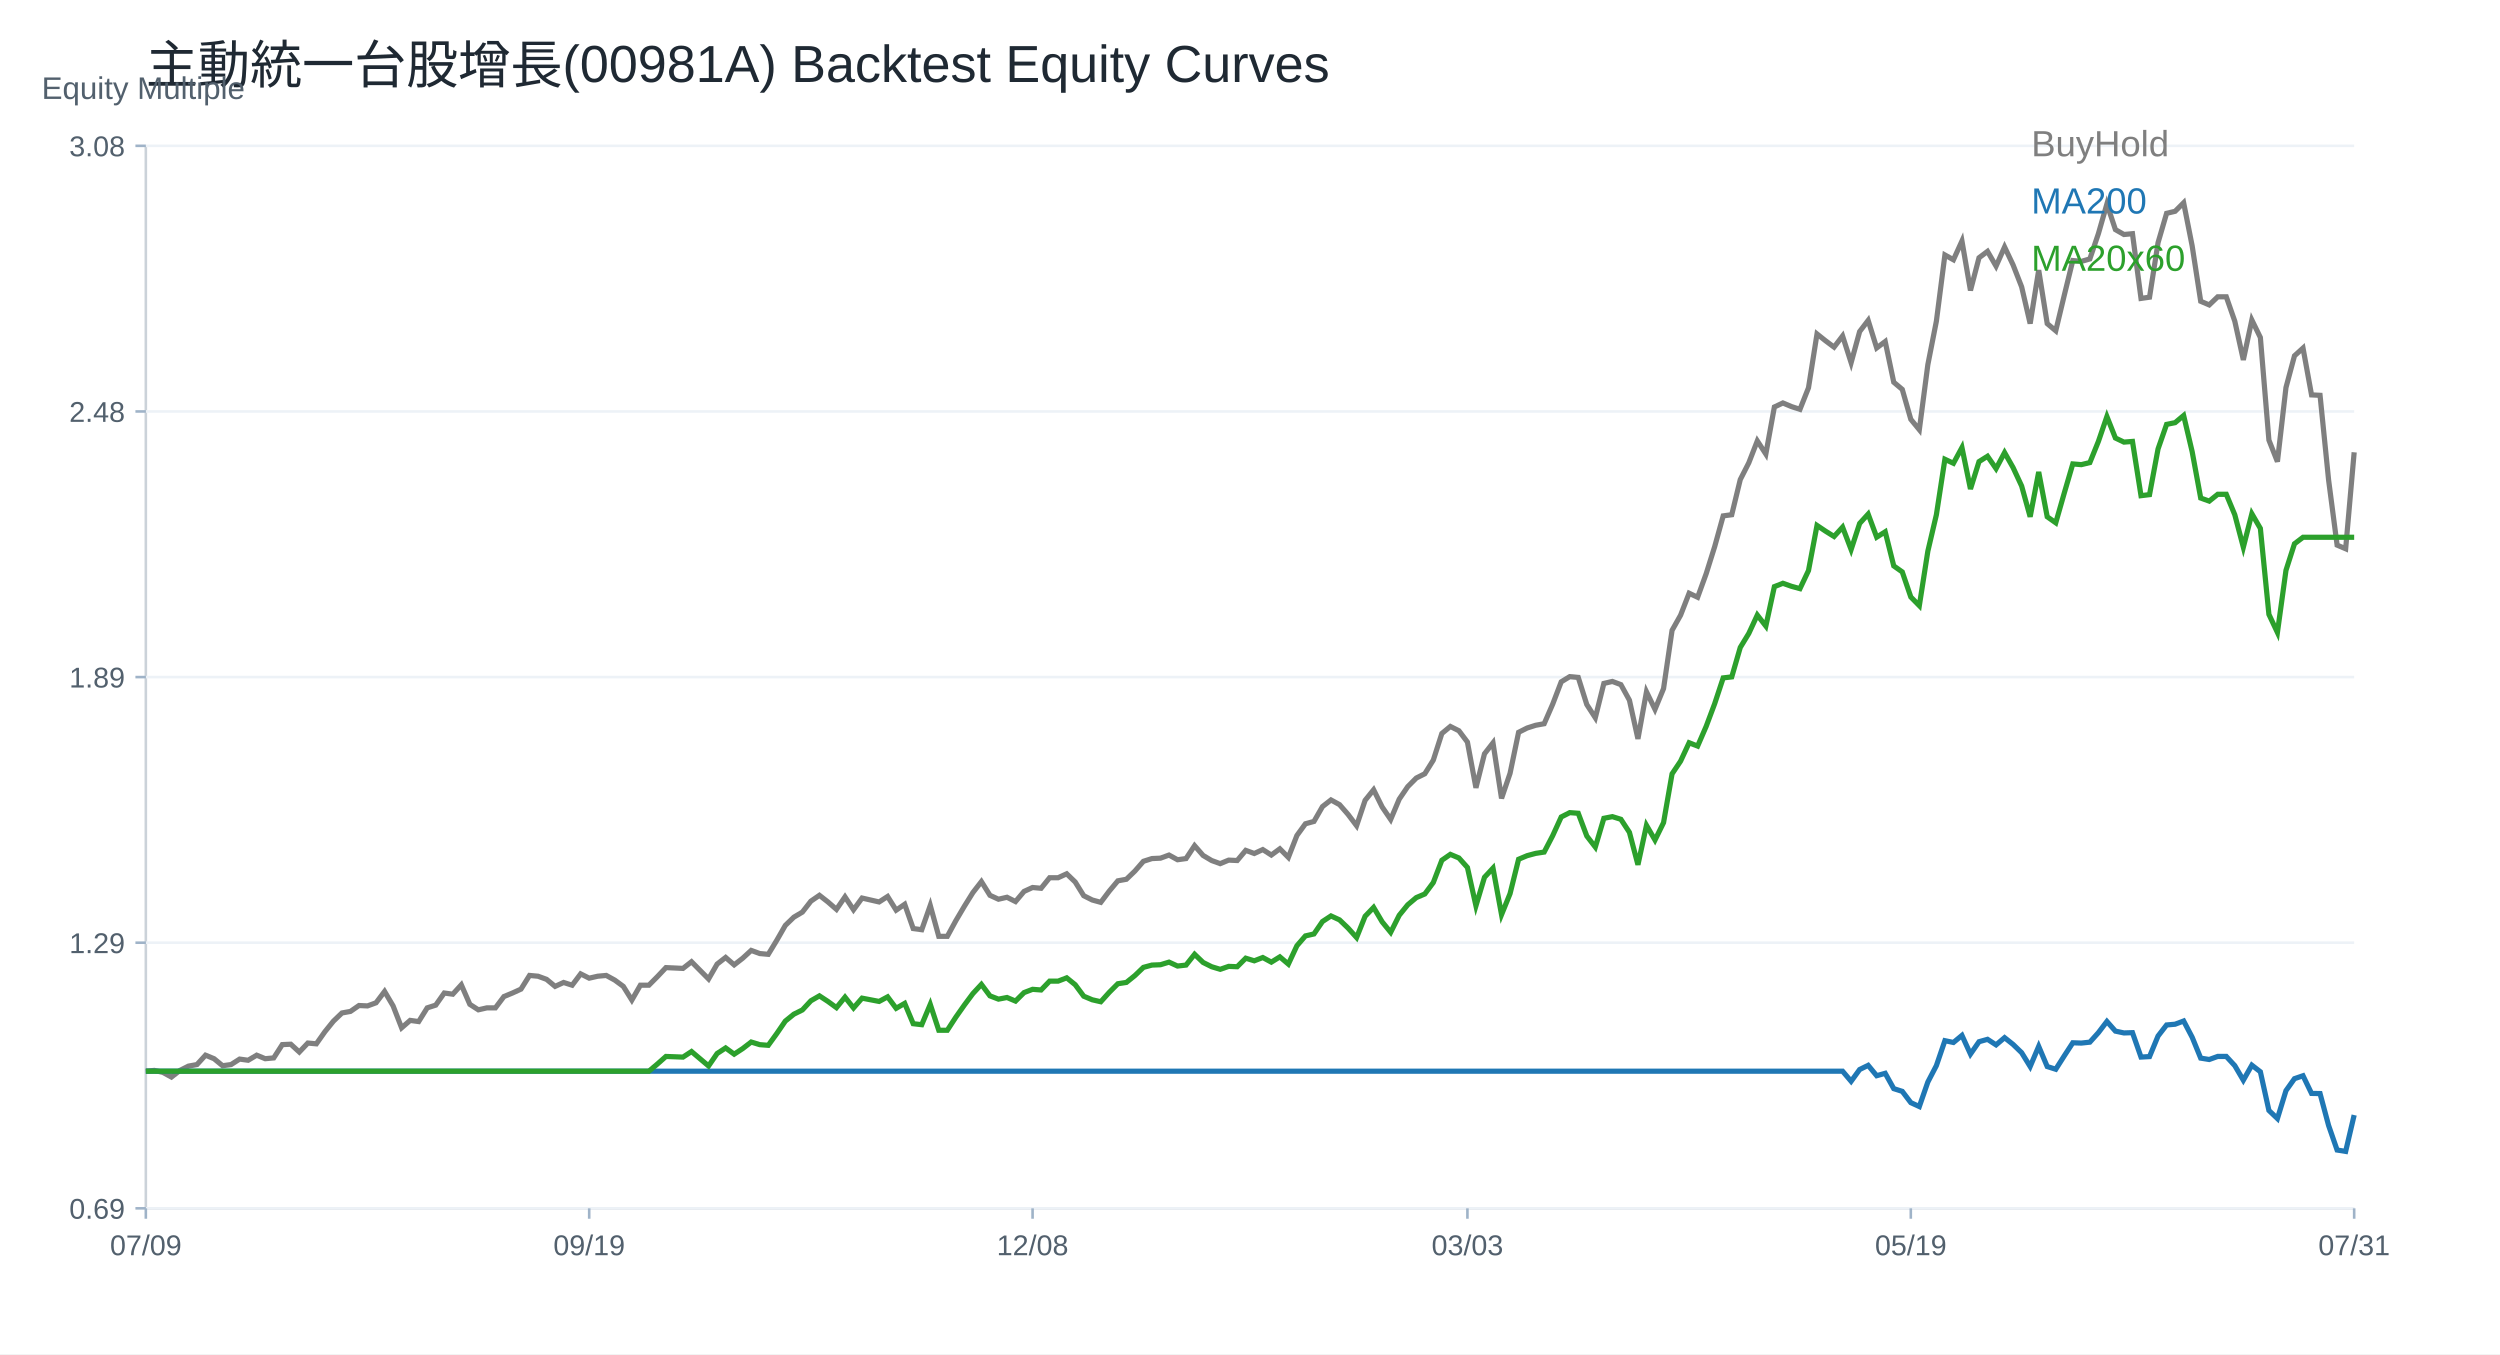
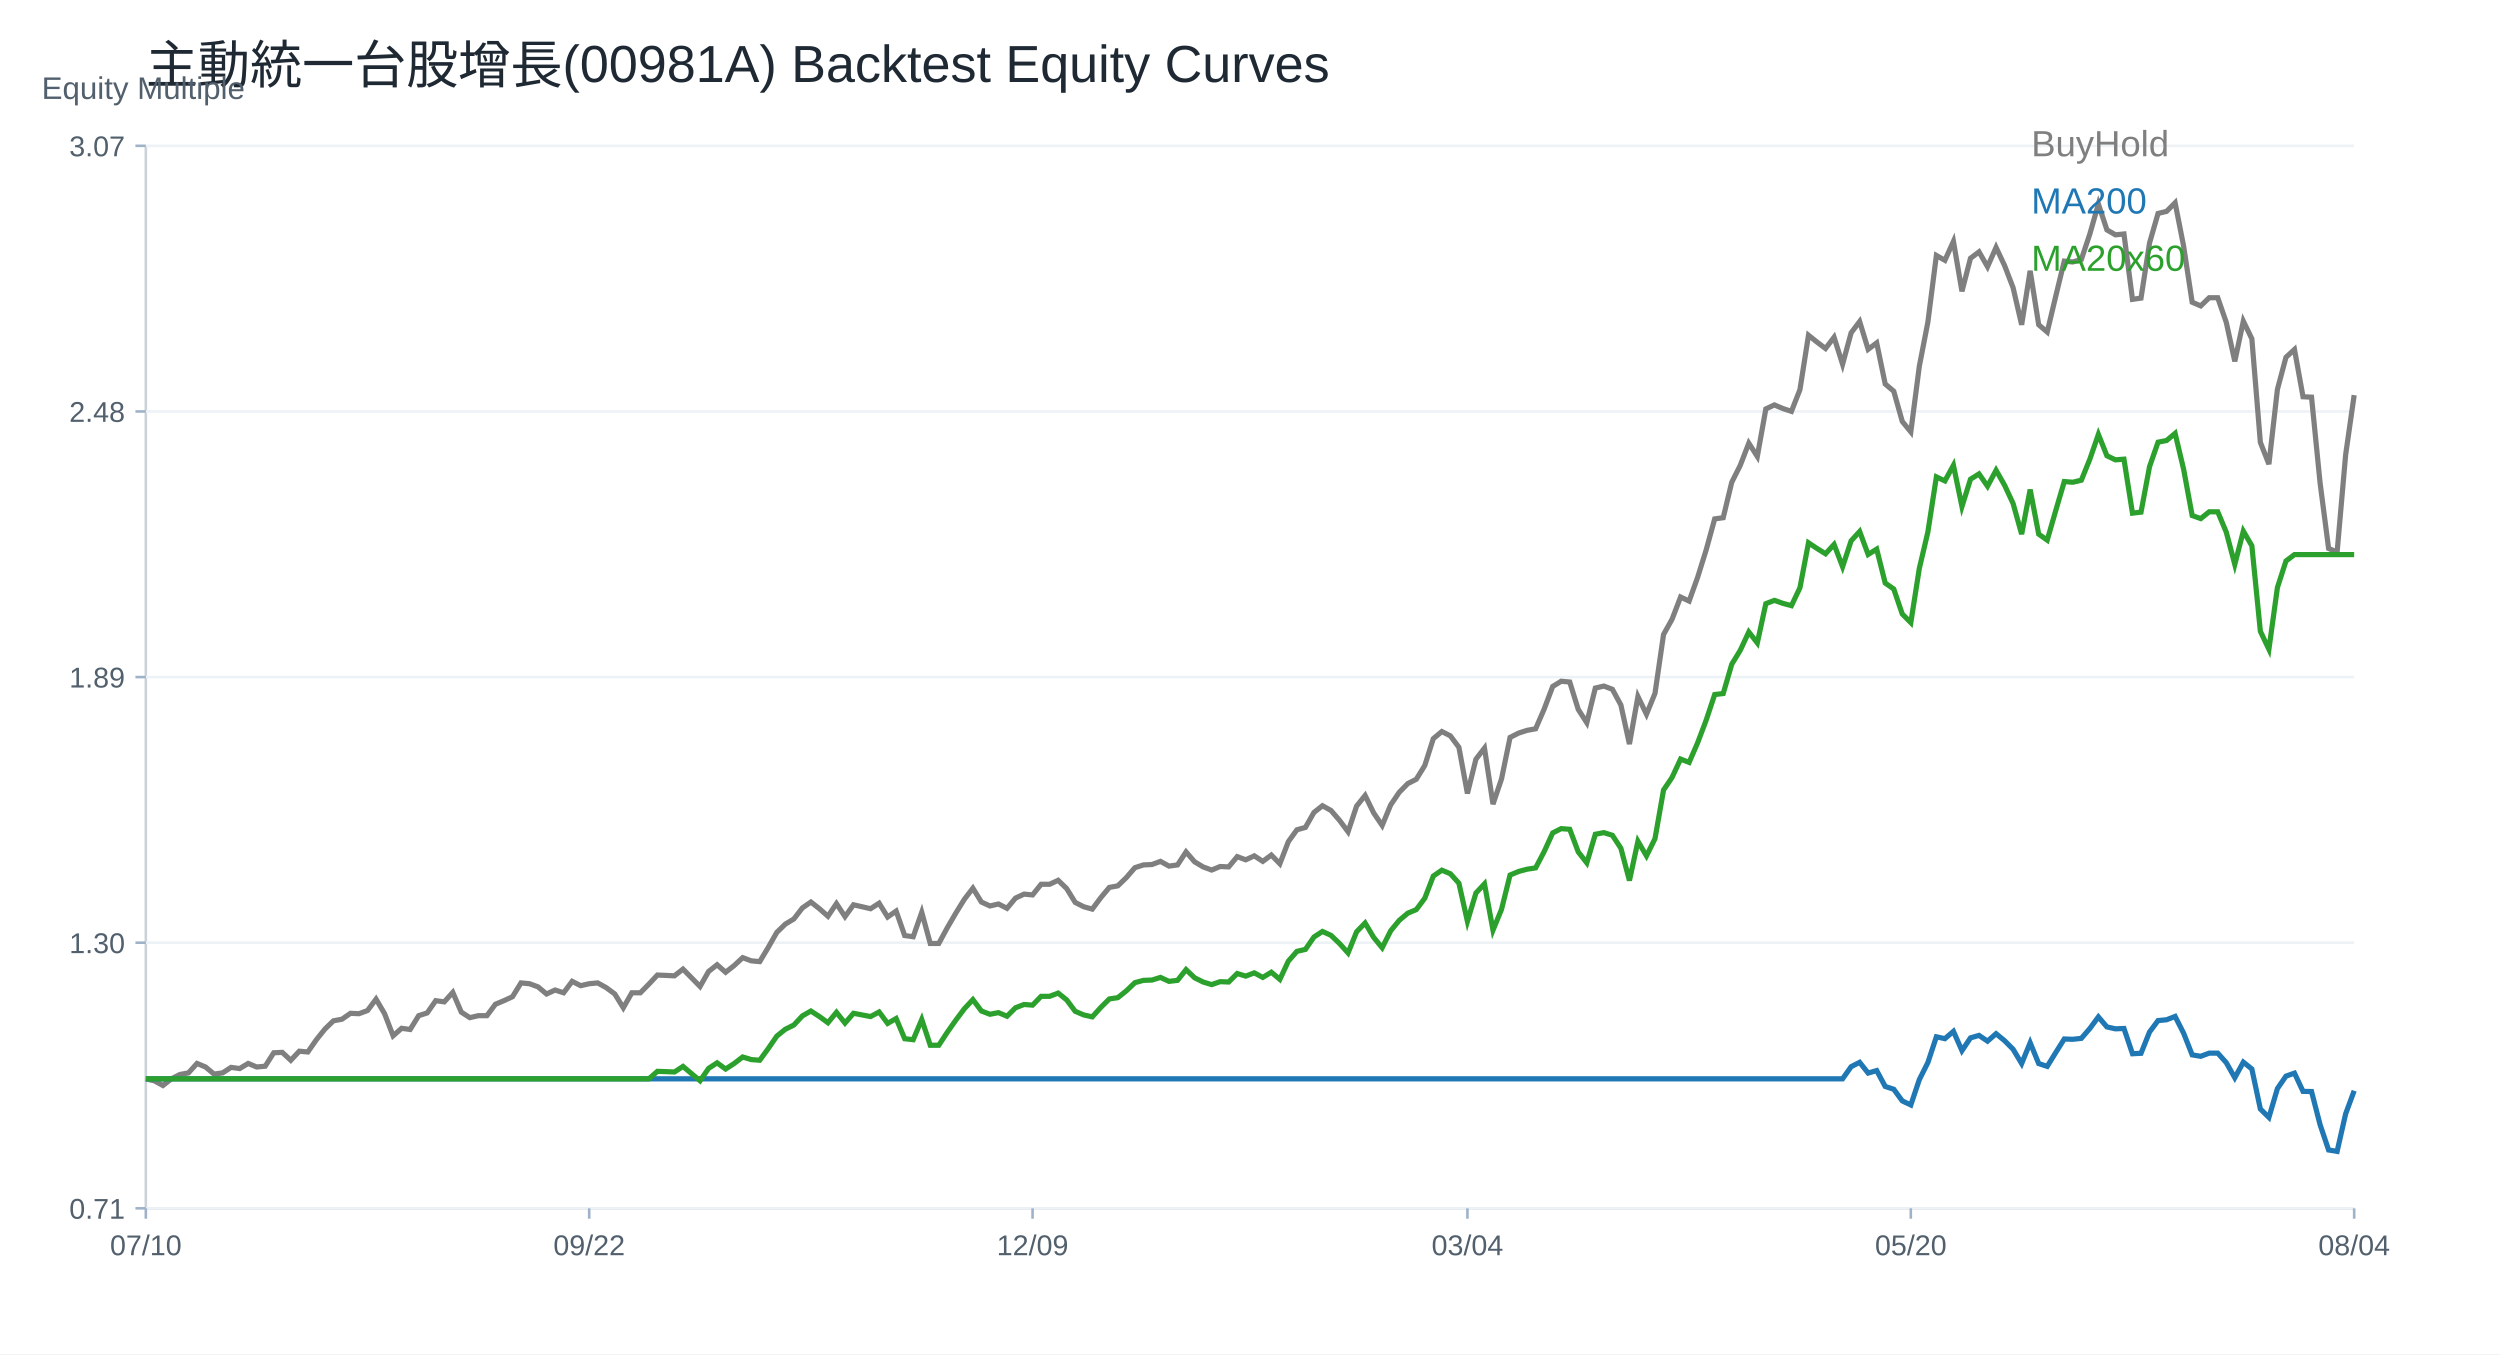
<svg xmlns="http://www.w3.org/2000/svg" width="960" height="520" viewBox="0 0 960 520">
  <rect width="100%" height="100%" fill="white" />
  <text x="56.00" y="32.00" font-size="20" font-family="Arial" fill="#1f2933" text-anchor="start">主動統一台股增長(00981A) Backtest Equity Curves</text>
  <line x1="56" y1="464" x2="904" y2="464" stroke="#cbd2d9" />
  <line x1="56" y1="56" x2="56" y2="464" stroke="#cbd2d9" />
  <text x="16.00" y="38.00" font-size="12" font-family="Arial" fill="#52606d" text-anchor="start">Equity Multiple</text>
  <line x1="56" y1="464.00" x2="904" y2="464.00" stroke="#edf2f7" />
  <line x1="52" y1="464.00" x2="56" y2="464.00" stroke="#9fb3c8" />
-   <text x="48.00" y="468.00" font-size="11" font-family="Arial" fill="#52606d" text-anchor="end">0.69</text>
+   <text x="48.00" y="468.00" font-size="11" font-family="Arial" fill="#52606d" text-anchor="end">0.71</text>
  <line x1="56" y1="362.00" x2="904" y2="362.00" stroke="#edf2f7" />
  <line x1="52" y1="362.00" x2="56" y2="362.00" stroke="#9fb3c8" />
-   <text x="48.00" y="366.00" font-size="11" font-family="Arial" fill="#52606d" text-anchor="end">1.29</text>
+   <text x="48.00" y="366.00" font-size="11" font-family="Arial" fill="#52606d" text-anchor="end">1.30</text>
  <line x1="56" y1="260.00" x2="904" y2="260.00" stroke="#edf2f7" />
  <line x1="52" y1="260.00" x2="56" y2="260.00" stroke="#9fb3c8" />
  <text x="48.00" y="264.00" font-size="11" font-family="Arial" fill="#52606d" text-anchor="end">1.89</text>
  <line x1="56" y1="158.00" x2="904" y2="158.00" stroke="#edf2f7" />
  <line x1="52" y1="158.00" x2="56" y2="158.00" stroke="#9fb3c8" />
  <text x="48.00" y="162.00" font-size="11" font-family="Arial" fill="#52606d" text-anchor="end">2.48</text>
  <line x1="56" y1="56.00" x2="904" y2="56.00" stroke="#edf2f7" />
  <line x1="52" y1="56.00" x2="56" y2="56.00" stroke="#9fb3c8" />
-   <text x="48.00" y="60.00" font-size="11" font-family="Arial" fill="#52606d" text-anchor="end">3.08</text>
+   <text x="48.00" y="60.00" font-size="11" font-family="Arial" fill="#52606d" text-anchor="end">3.07</text>
  <line x1="56.00" y1="464" x2="56.00" y2="468" stroke="#9fb3c8" />
-   <text x="56.00" y="482.00" font-size="11" font-family="Arial" fill="#52606d" text-anchor="middle">07/09</text>
+   <text x="56.00" y="482.00" font-size="11" font-family="Arial" fill="#52606d" text-anchor="middle">07/10</text>
  <line x1="226.25" y1="464" x2="226.25" y2="468" stroke="#9fb3c8" />
-   <text x="226.25" y="482.00" font-size="11" font-family="Arial" fill="#52606d" text-anchor="middle">09/19</text>
+   <text x="226.25" y="482.00" font-size="11" font-family="Arial" fill="#52606d" text-anchor="middle">09/22</text>
  <line x1="396.51" y1="464" x2="396.51" y2="468" stroke="#9fb3c8" />
-   <text x="396.51" y="482.00" font-size="11" font-family="Arial" fill="#52606d" text-anchor="middle">12/08</text>
+   <text x="396.51" y="482.00" font-size="11" font-family="Arial" fill="#52606d" text-anchor="middle">12/09</text>
  <line x1="563.49" y1="464" x2="563.49" y2="468" stroke="#9fb3c8" />
-   <text x="563.49" y="482.00" font-size="11" font-family="Arial" fill="#52606d" text-anchor="middle">03/03</text>
+   <text x="563.49" y="482.00" font-size="11" font-family="Arial" fill="#52606d" text-anchor="middle">03/04</text>
  <line x1="733.75" y1="464" x2="733.75" y2="468" stroke="#9fb3c8" />
-   <text x="733.75" y="482.00" font-size="11" font-family="Arial" fill="#52606d" text-anchor="middle">05/19</text>
+   <text x="733.75" y="482.00" font-size="11" font-family="Arial" fill="#52606d" text-anchor="middle">05/20</text>
  <line x1="904.00" y1="464" x2="904.00" y2="468" stroke="#9fb3c8" />
-   <text x="904.00" y="482.00" font-size="11" font-family="Arial" fill="#52606d" text-anchor="middle">07/31</text>
-   <polyline fill="none" stroke="#7f7f7f" stroke-width="2" points="56.00,411.34 59.27,411.04 62.55,411.79 65.82,413.59 69.10,411.04 72.37,409.39 75.64,408.79 78.92,405.19 82.19,406.54 85.47,409.24 88.74,408.79 92.02,406.69 95.29,407.14 98.56,405.19 101.84,406.54 105.11,406.24 108.39,401.13 111.66,400.98 114.93,403.98 118.21,400.53 121.48,400.83 124.76,396.18 128.03,392.13 131.31,388.98 134.58,388.38 137.85,386.12 141.13,386.27 144.40,385.07 147.68,380.72 150.95,386.27 154.22,394.68 157.50,391.83 160.77,392.28 164.05,387.02 167.32,385.97 170.59,381.32 173.87,381.77 177.14,378.17 180.42,385.67 183.69,387.77 186.97,387.02 190.24,387.02 193.51,382.67 196.79,381.32 200.06,379.82 203.34,374.57 206.61,374.87 209.88,376.07 213.16,378.77 216.43,377.27 219.71,378.32 222.98,373.97 226.25,375.62 229.53,374.87 232.80,374.57 236.08,376.37 239.35,378.77 242.63,384.02 245.90,378.32 249.17,378.32 252.45,375.02 255.72,371.56 259.00,371.71 262.27,371.87 265.54,369.31 268.82,372.62 272.09,375.92 275.37,370.21 278.64,367.66 281.92,370.51 285.19,367.96 288.46,364.96 291.74,366.16 295.01,366.46 298.29,361.06 301.56,355.36 304.83,352.20 308.11,350.25 311.38,346.05 314.66,343.80 317.93,346.35 321.20,349.20 324.48,344.40 327.75,349.35 331.03,344.85 334.30,345.60 337.58,346.35 340.85,344.25 344.12,349.50 347.40,347.25 350.67,356.56 353.95,357.01 357.22,347.70 360.49,359.56 363.77,359.56 367.04,353.55 370.32,348.00 373.59,342.75 376.86,338.54 380.14,343.80 383.41,345.30 386.69,344.55 389.96,346.20 393.24,342.30 396.51,340.80 399.78,341.10 403.06,337.04 406.33,337.04 409.61,335.54 412.88,338.69 416.15,343.95 419.43,345.60 422.70,346.50 425.98,342.15 429.25,338.24 432.53,337.64 435.80,334.49 439.07,330.74 442.35,329.69 445.62,329.54 448.90,328.34 452.17,330.14 455.44,329.69 458.72,324.74 461.99,328.49 465.27,330.44 468.54,331.64 471.81,330.29 475.09,330.44 478.36,326.54 481.64,327.74 484.91,326.24 488.19,328.34 491.46,325.94 494.73,329.24 498.01,320.83 501.28,316.33 504.56,315.43 507.83,309.73 511.10,307.18 514.38,308.98 517.65,312.73 520.93,317.08 524.20,307.33 527.47,303.27 530.75,309.88 534.02,314.68 537.30,306.88 540.57,302.07 543.85,298.77 547.12,297.12 550.39,291.87 553.67,281.66 556.94,278.96 560.22,280.61 563.49,284.96 566.76,302.52 570.04,289.46 573.31,285.26 576.59,306.58 579.86,296.97 583.14,281.21 586.41,279.56 589.68,278.51 592.96,277.91 596.23,270.40 599.51,261.82 602.78,259.83 606.05,260.14 609.33,270.55 612.60,275.61 615.88,262.44 619.15,261.67 622.42,262.90 625.70,268.87 628.97,283.73 632.25,265.65 635.52,272.39 638.80,264.43 642.07,242.06 645.34,236.24 648.62,227.81 651.89,229.35 655.17,220.31 658.44,209.89 661.71,198.10 664.99,197.64 668.26,184.16 671.54,177.72 674.81,169.30 678.08,174.35 681.36,156.28 684.63,154.74 687.91,156.12 691.18,157.19 694.46,148.92 697.73,128.24 701.00,130.85 704.28,133.30 707.55,129.01 710.83,139.27 714.10,127.32 717.37,123.03 720.65,133.60 723.92,131.15 727.20,146.78 730.47,149.53 733.75,161.02 737.02,165.01 740.29,140.04 743.57,123.34 746.84,97.91 750.12,99.75 753.39,92.55 756.66,111.54 759.94,98.98 763.21,96.53 766.49,102.20 769.76,94.85 773.03,101.74 776.31,110.16 779.58,124.26 782.86,103.73 786.13,124.26 789.41,127.02 792.68,113.38 795.95,100.05 799.23,100.37 802.50,99.43 805.78,89.74 809.05,78.33 812.32,88.17 815.60,90.05 818.87,89.74 822.15,114.59 825.42,114.12 828.69,93.18 831.97,81.92 835.24,81.14 838.52,77.86 841.79,94.43 845.07,115.69 848.34,117.09 851.61,113.97 854.89,113.97 858.16,123.35 861.44,138.20 864.71,122.88 867.98,129.60 871.26,168.99 874.53,177.28 877.81,148.83 881.08,136.63 884.36,133.66 887.63,151.64 890.90,151.80 894.18,184.31 897.45,209.32 900.73,210.73 904.00,173.68" />
+   <text x="904.00" y="482.00" font-size="11" font-family="Arial" fill="#52606d" text-anchor="middle">08/04</text>
+   <polyline fill="none" stroke="#7f7f7f" stroke-width="2" points="56.00,414.27 59.27,415.03 62.55,416.84 65.82,414.27 69.10,412.60 72.37,411.99 75.64,408.36 78.92,409.72 82.19,412.45 85.47,411.99 88.74,409.87 92.02,410.33 95.29,408.36 98.56,409.72 101.84,409.42 105.11,404.27 108.39,404.11 111.66,407.15 114.93,403.66 118.21,403.96 121.48,399.26 124.76,395.17 128.03,391.99 131.31,391.38 134.58,389.11 137.85,389.26 141.13,388.05 144.40,383.66 147.68,389.26 150.95,397.75 154.22,394.87 157.50,395.32 160.77,390.02 164.05,388.96 167.32,384.26 170.59,384.72 173.87,381.08 177.14,388.66 180.42,390.78 183.69,390.02 186.97,390.02 190.24,385.63 193.51,384.26 196.79,382.75 200.06,377.44 203.34,377.75 206.61,378.96 209.88,381.69 213.16,380.17 216.43,381.23 219.71,376.84 222.98,378.50 226.25,377.75 229.53,377.44 232.80,379.26 236.08,381.69 239.35,386.99 242.63,381.23 245.90,381.23 249.17,377.90 252.45,374.41 255.72,374.56 259.00,374.71 262.27,372.14 265.54,375.47 268.82,378.81 272.09,373.05 275.37,370.47 278.64,373.35 281.92,370.77 285.19,367.74 288.46,368.96 291.74,369.26 295.01,363.80 298.29,358.04 301.56,354.86 304.83,352.89 308.11,348.65 311.38,346.38 314.66,348.95 317.93,351.83 321.20,346.98 324.48,351.98 327.75,347.44 331.03,348.19 334.30,348.95 337.58,346.83 340.85,352.13 344.12,349.86 347.40,359.26 350.67,359.71 353.95,350.32 357.22,362.29 360.49,362.29 363.77,356.23 367.04,350.62 370.32,345.31 373.59,341.07 376.86,346.38 380.14,347.89 383.41,347.13 386.69,348.80 389.96,344.86 393.24,343.34 396.51,343.65 399.78,339.56 403.06,339.56 406.33,338.04 409.61,341.22 412.88,346.53 416.15,348.19 419.43,349.10 422.70,344.71 425.98,340.77 429.25,340.16 432.53,336.98 435.80,333.19 439.07,332.13 442.35,331.98 445.62,330.77 448.90,332.58 452.17,332.13 455.44,327.13 458.72,330.92 461.99,332.89 465.27,334.10 468.54,332.74 471.81,332.89 475.09,328.95 478.36,330.16 481.64,328.64 484.91,330.77 488.19,328.34 491.46,331.68 494.73,323.19 498.01,318.64 501.28,317.73 504.56,311.97 507.83,309.40 511.10,311.22 514.38,315.01 517.65,319.40 520.93,309.55 524.20,305.46 527.47,312.13 530.75,316.98 534.02,309.09 537.30,304.25 540.57,300.91 543.85,299.24 547.12,293.94 550.39,283.64 553.67,280.91 556.94,282.57 560.22,286.97 563.49,304.70 566.76,291.52 570.04,287.27 573.31,308.79 576.59,299.09 579.86,283.18 583.14,281.51 586.41,280.45 589.68,279.85 592.96,272.27 596.23,263.61 599.51,261.59 602.78,261.90 606.05,272.42 609.33,277.53 612.60,264.22 615.88,263.45 619.15,264.69 622.42,270.72 625.70,285.72 628.97,267.47 632.25,274.28 635.52,266.24 638.80,243.65 642.07,237.78 645.34,229.27 648.62,230.81 651.89,221.69 655.17,211.17 658.44,199.26 661.71,198.80 664.99,185.19 668.26,178.69 671.54,170.18 674.81,175.29 678.08,157.04 681.36,155.49 684.63,156.88 687.91,157.96 691.18,149.61 694.46,128.73 697.73,131.36 701.00,133.83 704.28,129.50 707.55,139.87 710.83,127.80 714.10,123.47 717.37,134.14 720.65,131.67 723.92,147.45 727.20,150.23 730.47,161.83 733.75,165.85 737.02,140.64 740.29,123.78 743.57,98.10 746.84,99.96 750.12,92.69 753.39,111.87 756.66,99.19 759.94,96.71 763.21,102.43 766.49,95.01 769.76,101.97 773.03,110.48 776.31,124.71 779.58,103.98 782.86,124.71 786.13,127.49 789.41,113.73 792.68,100.27 795.95,100.59 799.23,99.64 802.50,89.85 805.78,78.33 809.05,88.27 812.32,90.17 815.60,89.85 818.87,114.95 822.15,114.47 825.42,93.32 828.69,81.96 831.97,81.17 835.24,77.86 838.52,94.59 841.79,116.05 845.07,117.47 848.34,114.32 851.61,114.32 854.89,123.79 858.16,138.78 861.44,123.31 864.71,130.10 867.98,169.87 871.26,178.24 874.53,149.51 877.81,137.20 881.08,134.20 884.36,152.35 887.63,152.51 890.90,185.34 894.18,210.60 897.45,212.02 900.73,174.61 904.00,151.72" />
  <text x="780.00" y="60.00" font-size="14" font-family="Arial" fill="#7f7f7f" text-anchor="start">BuyHold</text>
-   <polyline fill="none" stroke="#1f77b4" stroke-width="2" points="56.00,411.34 59.27,411.34 62.55,411.34 65.82,411.34 69.10,411.34 72.37,411.34 75.64,411.34 78.92,411.34 82.19,411.34 85.47,411.34 88.74,411.34 92.02,411.34 95.29,411.34 98.56,411.34 101.84,411.34 105.11,411.34 108.39,411.34 111.66,411.34 114.93,411.34 118.21,411.34 121.48,411.34 124.76,411.34 128.03,411.34 131.31,411.34 134.58,411.34 137.85,411.34 141.13,411.34 144.40,411.34 147.68,411.34 150.95,411.34 154.22,411.34 157.50,411.34 160.77,411.34 164.05,411.34 167.32,411.34 170.59,411.34 173.87,411.34 177.14,411.34 180.42,411.34 183.69,411.34 186.97,411.34 190.24,411.34 193.51,411.34 196.79,411.34 200.06,411.34 203.34,411.34 206.61,411.34 209.88,411.34 213.16,411.34 216.43,411.34 219.71,411.34 222.98,411.34 226.25,411.34 229.53,411.34 232.80,411.34 236.08,411.34 239.35,411.34 242.63,411.34 245.90,411.34 249.17,411.34 252.45,411.34 255.72,411.34 259.00,411.34 262.27,411.34 265.54,411.34 268.82,411.34 272.09,411.34 275.37,411.34 278.64,411.34 281.92,411.34 285.19,411.34 288.46,411.34 291.74,411.34 295.01,411.34 298.29,411.34 301.56,411.34 304.83,411.34 308.11,411.34 311.38,411.34 314.66,411.34 317.93,411.34 321.20,411.34 324.48,411.34 327.75,411.34 331.03,411.34 334.30,411.34 337.58,411.34 340.85,411.34 344.12,411.34 347.40,411.34 350.67,411.34 353.95,411.34 357.22,411.34 360.49,411.34 363.77,411.34 367.04,411.34 370.32,411.34 373.59,411.34 376.86,411.34 380.14,411.34 383.41,411.34 386.69,411.34 389.96,411.34 393.24,411.34 396.51,411.34 399.78,411.34 403.06,411.34 406.33,411.34 409.61,411.34 412.88,411.34 416.15,411.34 419.43,411.34 422.70,411.34 425.98,411.34 429.25,411.34 432.53,411.34 435.80,411.34 439.07,411.34 442.35,411.34 445.62,411.34 448.90,411.34 452.17,411.34 455.44,411.34 458.72,411.34 461.99,411.34 465.27,411.34 468.54,411.34 471.81,411.34 475.09,411.34 478.36,411.34 481.64,411.34 484.91,411.34 488.19,411.34 491.46,411.34 494.73,411.34 498.01,411.34 501.28,411.34 504.56,411.34 507.83,411.34 511.10,411.34 514.38,411.34 517.65,411.34 520.93,411.34 524.20,411.34 527.47,411.34 530.75,411.34 534.02,411.34 537.30,411.34 540.57,411.34 543.85,411.34 547.12,411.34 550.39,411.34 553.67,411.34 556.94,411.34 560.22,411.34 563.49,411.34 566.76,411.34 570.04,411.34 573.31,411.34 576.59,411.34 579.86,411.34 583.14,411.34 586.41,411.34 589.68,411.34 592.96,411.34 596.23,411.34 599.51,411.34 602.78,411.34 606.05,411.34 609.33,411.34 612.60,411.34 615.88,411.34 619.15,411.34 622.42,411.34 625.70,411.34 628.97,411.34 632.25,411.34 635.52,411.34 638.80,411.34 642.07,411.34 645.34,411.34 648.62,411.34 651.89,411.34 655.17,411.34 658.44,411.34 661.71,411.34 664.99,411.34 668.26,411.34 671.54,411.34 674.81,411.34 678.08,411.34 681.36,411.34 684.63,411.34 687.91,411.34 691.18,411.34 694.46,411.34 697.73,411.34 701.00,411.34 704.28,411.34 707.55,411.34 710.83,415.21 714.10,410.70 717.37,409.09 720.65,413.07 723.92,412.15 727.20,418.04 730.47,419.08 733.75,423.41 737.02,424.91 740.29,415.50 743.57,409.20 746.84,399.62 750.12,400.31 753.39,397.60 756.66,404.76 759.94,400.02 763.21,399.10 766.49,401.23 769.76,398.46 773.03,401.06 776.31,404.24 779.58,409.55 782.86,401.81 786.13,409.55 789.41,410.59 792.68,405.45 795.95,400.43 799.23,400.54 802.50,400.19 805.78,396.54 809.05,392.24 812.32,395.95 815.60,396.65 818.87,396.54 822.15,405.91 825.42,405.73 828.69,397.83 831.97,393.59 835.24,393.30 838.52,392.06 841.79,398.30 845.07,406.32 848.34,406.85 851.61,405.67 854.89,405.67 858.16,409.21 861.44,414.80 864.71,409.03 867.98,411.56 871.26,426.41 874.53,429.53 877.81,418.81 881.08,414.21 884.36,413.09 887.63,419.87 890.90,419.93 894.18,432.18 897.45,441.61 900.73,442.14 904.00,428.18" />
+   <polyline fill="none" stroke="#1f77b4" stroke-width="2" points="56.00,414.27 59.27,414.27 62.55,414.27 65.82,414.27 69.10,414.27 72.37,414.27 75.64,414.27 78.92,414.27 82.19,414.27 85.47,414.27 88.74,414.27 92.02,414.27 95.29,414.27 98.56,414.27 101.84,414.27 105.11,414.27 108.39,414.27 111.66,414.27 114.93,414.27 118.21,414.27 121.48,414.27 124.76,414.27 128.03,414.27 131.31,414.27 134.58,414.27 137.85,414.27 141.13,414.27 144.40,414.27 147.68,414.27 150.95,414.27 154.22,414.27 157.50,414.27 160.77,414.27 164.05,414.27 167.32,414.27 170.59,414.27 173.87,414.27 177.14,414.27 180.42,414.27 183.69,414.27 186.97,414.27 190.24,414.27 193.51,414.27 196.79,414.27 200.06,414.27 203.34,414.27 206.61,414.27 209.88,414.27 213.16,414.27 216.43,414.27 219.71,414.27 222.98,414.27 226.25,414.27 229.53,414.27 232.80,414.27 236.08,414.27 239.35,414.27 242.63,414.27 245.90,414.27 249.17,414.27 252.45,414.27 255.72,414.27 259.00,414.27 262.27,414.27 265.54,414.27 268.82,414.27 272.09,414.27 275.37,414.27 278.64,414.27 281.92,414.27 285.19,414.27 288.46,414.27 291.74,414.27 295.01,414.27 298.29,414.27 301.56,414.27 304.83,414.27 308.11,414.27 311.38,414.27 314.66,414.27 317.93,414.27 321.20,414.27 324.48,414.27 327.75,414.27 331.03,414.27 334.30,414.27 337.58,414.27 340.85,414.27 344.12,414.27 347.40,414.27 350.67,414.27 353.95,414.27 357.22,414.27 360.49,414.27 363.77,414.27 367.04,414.27 370.32,414.27 373.59,414.27 376.86,414.27 380.14,414.27 383.41,414.27 386.69,414.27 389.96,414.27 393.24,414.27 396.51,414.27 399.78,414.27 403.06,414.27 406.33,414.27 409.61,414.27 412.88,414.27 416.15,414.27 419.43,414.27 422.70,414.27 425.98,414.27 429.25,414.27 432.53,414.27 435.80,414.27 439.07,414.27 442.35,414.27 445.62,414.27 448.90,414.27 452.17,414.27 455.44,414.27 458.72,414.27 461.99,414.27 465.27,414.27 468.54,414.27 471.81,414.27 475.09,414.27 478.36,414.27 481.64,414.27 484.91,414.27 488.19,414.27 491.46,414.27 494.73,414.27 498.01,414.27 501.28,414.27 504.56,414.27 507.83,414.27 511.10,414.27 514.38,414.27 517.65,414.27 520.93,414.27 524.20,414.27 527.47,414.27 530.75,414.27 534.02,414.27 537.30,414.27 540.57,414.27 543.85,414.27 547.12,414.27 550.39,414.27 553.67,414.27 556.94,414.27 560.22,414.27 563.49,414.27 566.76,414.27 570.04,414.27 573.31,414.27 576.59,414.27 579.86,414.27 583.14,414.27 586.41,414.27 589.68,414.27 592.96,414.27 596.23,414.27 599.51,414.27 602.78,414.27 606.05,414.27 609.33,414.27 612.60,414.27 615.88,414.27 619.15,414.27 622.42,414.27 625.70,414.27 628.97,414.27 632.25,414.27 635.52,414.27 638.80,414.27 642.07,414.27 645.34,414.27 648.62,414.27 651.89,414.27 655.17,414.27 658.44,414.27 661.71,414.27 664.99,414.27 668.26,414.27 671.54,414.27 674.81,414.27 678.08,414.27 681.36,414.27 684.63,414.27 687.91,414.27 691.18,414.27 694.46,414.27 697.73,414.27 701.00,414.27 704.28,414.27 707.55,414.27 710.83,409.61 714.10,407.93 717.37,412.06 720.65,411.10 723.92,417.20 727.20,418.27 730.47,422.75 733.75,424.31 737.02,414.57 740.29,408.05 743.57,398.13 746.84,398.85 750.12,396.04 753.39,403.45 756.66,398.55 759.94,397.59 763.21,399.81 766.49,396.94 769.76,399.63 773.03,402.91 776.31,408.41 779.58,400.40 782.86,408.41 786.13,409.49 789.41,404.17 792.68,398.97 795.95,399.09 799.23,398.73 802.50,394.94 805.78,390.49 809.05,394.34 812.32,395.07 815.60,394.94 818.87,404.64 822.15,404.46 825.42,396.29 828.69,391.90 831.97,391.59 835.24,390.31 838.52,396.77 841.79,405.07 845.07,405.62 848.34,404.40 851.61,404.40 854.89,408.06 858.16,413.85 861.44,407.87 864.71,410.49 867.98,425.86 871.26,429.09 874.53,418.00 877.81,413.24 881.08,412.08 884.36,419.09 887.63,419.15 890.90,431.84 894.18,441.59 897.45,442.14 900.73,427.69 904.00,418.85" />
  <text x="780.00" y="82.00" font-size="14" font-family="Arial" fill="#1f77b4" text-anchor="start">MA200</text>
-   <polyline fill="none" stroke="#2ca02c" stroke-width="2" points="56.00,411.34 59.27,411.34 62.55,411.34 65.82,411.34 69.10,411.34 72.37,411.34 75.64,411.34 78.92,411.34 82.19,411.34 85.47,411.34 88.74,411.34 92.02,411.34 95.29,411.34 98.56,411.34 101.84,411.34 105.11,411.34 108.39,411.34 111.66,411.34 114.93,411.34 118.21,411.34 121.48,411.34 124.76,411.34 128.03,411.34 131.31,411.34 134.58,411.34 137.85,411.34 141.13,411.34 144.40,411.34 147.68,411.34 150.95,411.34 154.22,411.34 157.50,411.34 160.77,411.34 164.05,411.34 167.32,411.34 170.59,411.34 173.87,411.34 177.14,411.34 180.42,411.34 183.69,411.34 186.97,411.34 190.24,411.34 193.51,411.34 196.79,411.34 200.06,411.34 203.34,411.34 206.61,411.34 209.88,411.34 213.16,411.34 216.43,411.34 219.71,411.34 222.98,411.34 226.25,411.34 229.53,411.34 232.80,411.34 236.08,411.34 239.35,411.34 242.63,411.34 245.90,411.34 249.17,411.34 252.45,408.57 255.72,405.68 259.00,405.80 262.27,405.93 265.54,403.79 268.82,406.56 272.09,409.33 275.37,404.55 278.64,402.41 281.92,404.80 285.19,402.66 288.46,400.14 291.74,401.15 295.01,401.40 298.29,396.87 301.56,392.10 304.83,389.45 308.11,387.82 311.38,384.30 314.66,382.41 317.93,384.55 321.20,386.94 324.48,382.91 327.75,387.06 331.03,383.29 334.30,383.92 337.58,384.55 340.85,382.79 344.12,387.19 347.40,385.30 350.67,393.10 353.95,393.48 357.22,385.68 360.49,395.62 363.77,395.62 367.04,390.59 370.32,385.93 373.59,381.53 376.86,378.01 380.14,382.41 383.41,383.67 386.69,383.04 389.96,384.42 393.24,381.15 396.51,379.90 399.78,380.15 403.06,376.75 406.33,376.75 409.61,375.49 412.88,378.13 416.15,382.54 419.43,383.92 422.70,384.67 425.98,381.03 429.25,377.76 432.53,377.25 435.80,374.61 439.07,371.47 442.35,370.59 445.62,370.46 448.90,369.46 452.17,370.96 455.44,370.59 458.72,366.44 461.99,369.58 465.27,371.22 468.54,372.22 471.81,371.09 475.09,371.22 478.36,367.95 481.64,368.95 484.91,367.69 488.19,369.46 491.46,367.44 494.73,370.21 498.01,363.17 501.28,359.39 504.56,358.64 507.83,353.86 511.10,351.72 514.38,353.23 517.65,356.37 520.93,360.02 524.20,351.85 527.47,348.45 530.75,353.99 534.02,358.01 537.30,351.47 540.57,347.44 543.85,344.68 547.12,343.29 550.39,338.89 553.67,330.34 556.94,328.08 560.22,329.46 563.49,333.11 566.76,347.82 570.04,336.88 573.31,333.36 576.59,351.22 579.86,343.17 583.14,329.96 586.41,328.58 589.68,327.70 592.96,327.19 596.23,320.90 599.51,313.72 602.78,312.05 606.05,312.30 609.33,321.03 612.60,325.27 615.88,314.23 619.15,313.59 622.42,314.61 625.70,319.62 628.97,332.07 632.25,316.93 635.52,322.57 638.80,315.90 642.07,297.16 645.34,292.28 648.62,285.22 651.89,286.50 655.17,278.93 658.44,270.20 661.71,260.31 664.99,259.93 668.26,248.63 671.54,243.24 674.81,236.18 678.08,240.41 681.36,225.27 684.63,223.98 687.91,225.14 691.18,226.04 694.46,219.11 697.73,201.77 701.00,203.96 704.28,206.01 707.55,202.42 710.83,211.02 714.10,201.00 717.37,197.41 720.65,206.27 723.92,204.21 727.20,217.31 730.47,219.62 733.75,229.25 737.02,232.58 740.29,211.66 743.57,197.67 746.84,176.36 750.12,177.90 753.39,171.86 756.66,187.78 759.94,177.26 763.21,175.20 766.49,179.95 769.76,173.79 773.03,179.57 776.31,186.63 779.58,198.44 782.86,181.24 786.13,198.44 789.41,200.75 792.68,189.32 795.95,178.15 799.23,178.42 802.50,177.63 805.78,169.51 809.05,159.95 812.32,168.20 815.60,169.77 818.87,169.51 822.15,190.34 825.42,189.94 828.69,172.39 831.97,162.96 835.24,162.30 838.52,159.55 841.79,173.44 845.07,191.25 848.34,192.43 851.61,189.81 854.89,189.81 858.16,197.67 861.44,210.12 864.71,197.28 867.98,202.91 871.26,235.92 874.53,242.87 877.81,219.02 881.08,208.81 884.36,206.32 887.63,206.32 890.90,206.32 894.18,206.32 897.45,206.32 900.73,206.32 904.00,206.32" />
+   <polyline fill="none" stroke="#2ca02c" stroke-width="2" points="56.00,414.27 59.27,414.27 62.55,414.27 65.82,414.27 69.10,414.27 72.37,414.27 75.64,414.27 78.92,414.27 82.19,414.27 85.47,414.27 88.74,414.27 92.02,414.27 95.29,414.27 98.56,414.27 101.84,414.27 105.11,414.27 108.39,414.27 111.66,414.27 114.93,414.27 118.21,414.27 121.48,414.27 124.76,414.27 128.03,414.27 131.31,414.27 134.58,414.27 137.85,414.27 141.13,414.27 144.40,414.27 147.68,414.27 150.95,414.27 154.22,414.27 157.50,414.27 160.77,414.27 164.05,414.27 167.32,414.27 170.59,414.27 173.87,414.27 177.14,414.27 180.42,414.27 183.69,414.27 186.97,414.27 190.24,414.27 193.51,414.27 196.79,414.27 200.06,414.27 203.34,414.27 206.61,414.27 209.88,414.27 213.16,414.27 216.43,414.27 219.71,414.27 222.98,414.27 226.25,414.27 229.53,414.27 232.80,414.27 236.08,414.27 239.35,414.27 242.63,414.27 245.90,414.27 249.17,414.27 252.45,411.39 255.72,411.51 259.00,411.64 262.27,409.51 265.54,412.26 268.82,415.02 272.09,410.26 275.37,408.13 278.64,410.51 281.92,408.38 285.19,405.88 288.46,406.88 291.74,407.13 295.01,402.63 298.29,397.87 301.56,395.24 304.83,393.61 308.11,390.11 311.38,388.23 314.66,390.36 317.93,392.73 321.20,388.73 324.48,392.86 327.75,389.10 331.03,389.73 334.30,390.36 337.58,388.60 340.85,392.99 344.12,391.11 347.40,398.87 350.67,399.24 353.95,391.48 357.22,401.37 360.49,401.37 363.77,396.37 367.04,391.73 370.32,387.35 373.59,383.85 376.86,388.23 380.14,389.48 383.41,388.85 386.69,390.23 389.96,386.98 393.24,385.72 396.51,385.97 399.78,382.59 403.06,382.59 406.33,381.34 409.61,383.97 412.88,388.35 416.15,389.73 419.43,390.48 422.70,386.85 425.98,383.60 429.25,383.10 432.53,380.47 435.80,377.34 439.07,376.46 442.35,376.34 445.62,375.33 448.90,376.84 452.17,376.46 455.44,372.33 458.72,375.46 461.99,377.09 465.27,378.09 468.54,376.96 471.81,377.09 475.09,373.83 478.36,374.83 481.64,373.58 484.91,375.33 488.19,373.33 491.46,376.08 494.73,369.07 498.01,365.32 501.28,364.57 504.56,359.81 507.83,357.68 511.10,359.18 514.38,362.31 517.65,365.94 520.93,357.81 524.20,354.43 527.47,359.94 530.75,363.94 534.02,357.43 537.30,353.43 540.57,350.67 543.85,349.29 547.12,344.91 550.39,336.40 553.67,334.15 556.94,335.52 560.22,339.15 563.49,353.80 566.76,342.91 570.04,339.40 573.31,357.18 576.59,349.17 579.86,336.02 583.14,334.65 586.41,333.77 589.68,333.27 592.96,327.01 596.23,319.85 599.51,318.19 602.78,318.45 606.05,327.14 609.33,331.35 612.60,320.36 615.88,319.73 619.15,320.75 622.42,325.73 625.70,338.13 628.97,323.05 632.25,328.67 635.52,322.03 638.80,303.37 642.07,298.52 645.34,291.49 648.62,292.77 651.89,285.23 655.17,276.54 658.44,266.70 661.71,266.32 664.99,255.07 668.26,249.71 671.54,242.68 674.81,246.89 678.08,231.82 681.36,230.54 684.63,231.69 687.91,232.58 691.18,225.68 694.46,208.43 697.73,210.61 701.00,212.65 704.28,209.07 707.55,217.63 710.83,207.67 714.10,204.09 717.37,212.91 720.65,210.86 723.92,223.89 727.20,226.19 730.47,235.78 733.75,239.10 737.02,218.27 740.29,204.35 743.57,183.13 746.84,184.67 750.12,178.66 753.39,194.51 756.66,184.03 759.94,181.98 763.21,186.71 766.49,180.58 769.76,186.33 773.03,193.36 776.31,205.11 779.58,187.99 782.86,205.11 786.13,207.41 789.41,196.04 792.68,184.92 795.95,185.18 799.23,184.40 802.50,176.32 805.78,166.80 809.05,175.01 812.32,176.58 815.60,176.32 818.87,197.05 822.15,196.66 825.42,179.19 828.69,169.80 831.97,169.15 835.24,166.41 838.52,180.23 841.79,197.96 845.07,199.14 848.34,196.53 851.61,196.53 854.89,204.35 858.16,216.74 861.44,203.96 864.71,209.57 867.98,242.42 871.26,249.33 874.53,225.60 877.81,215.43 881.08,212.96 884.36,212.96 887.63,212.96 890.90,212.96 894.18,212.96 897.45,212.96 900.73,212.96 904.00,212.96" />
  <text x="780.00" y="104.00" font-size="14" font-family="Arial" fill="#2ca02c" text-anchor="start">MA20x60</text>
</svg>
